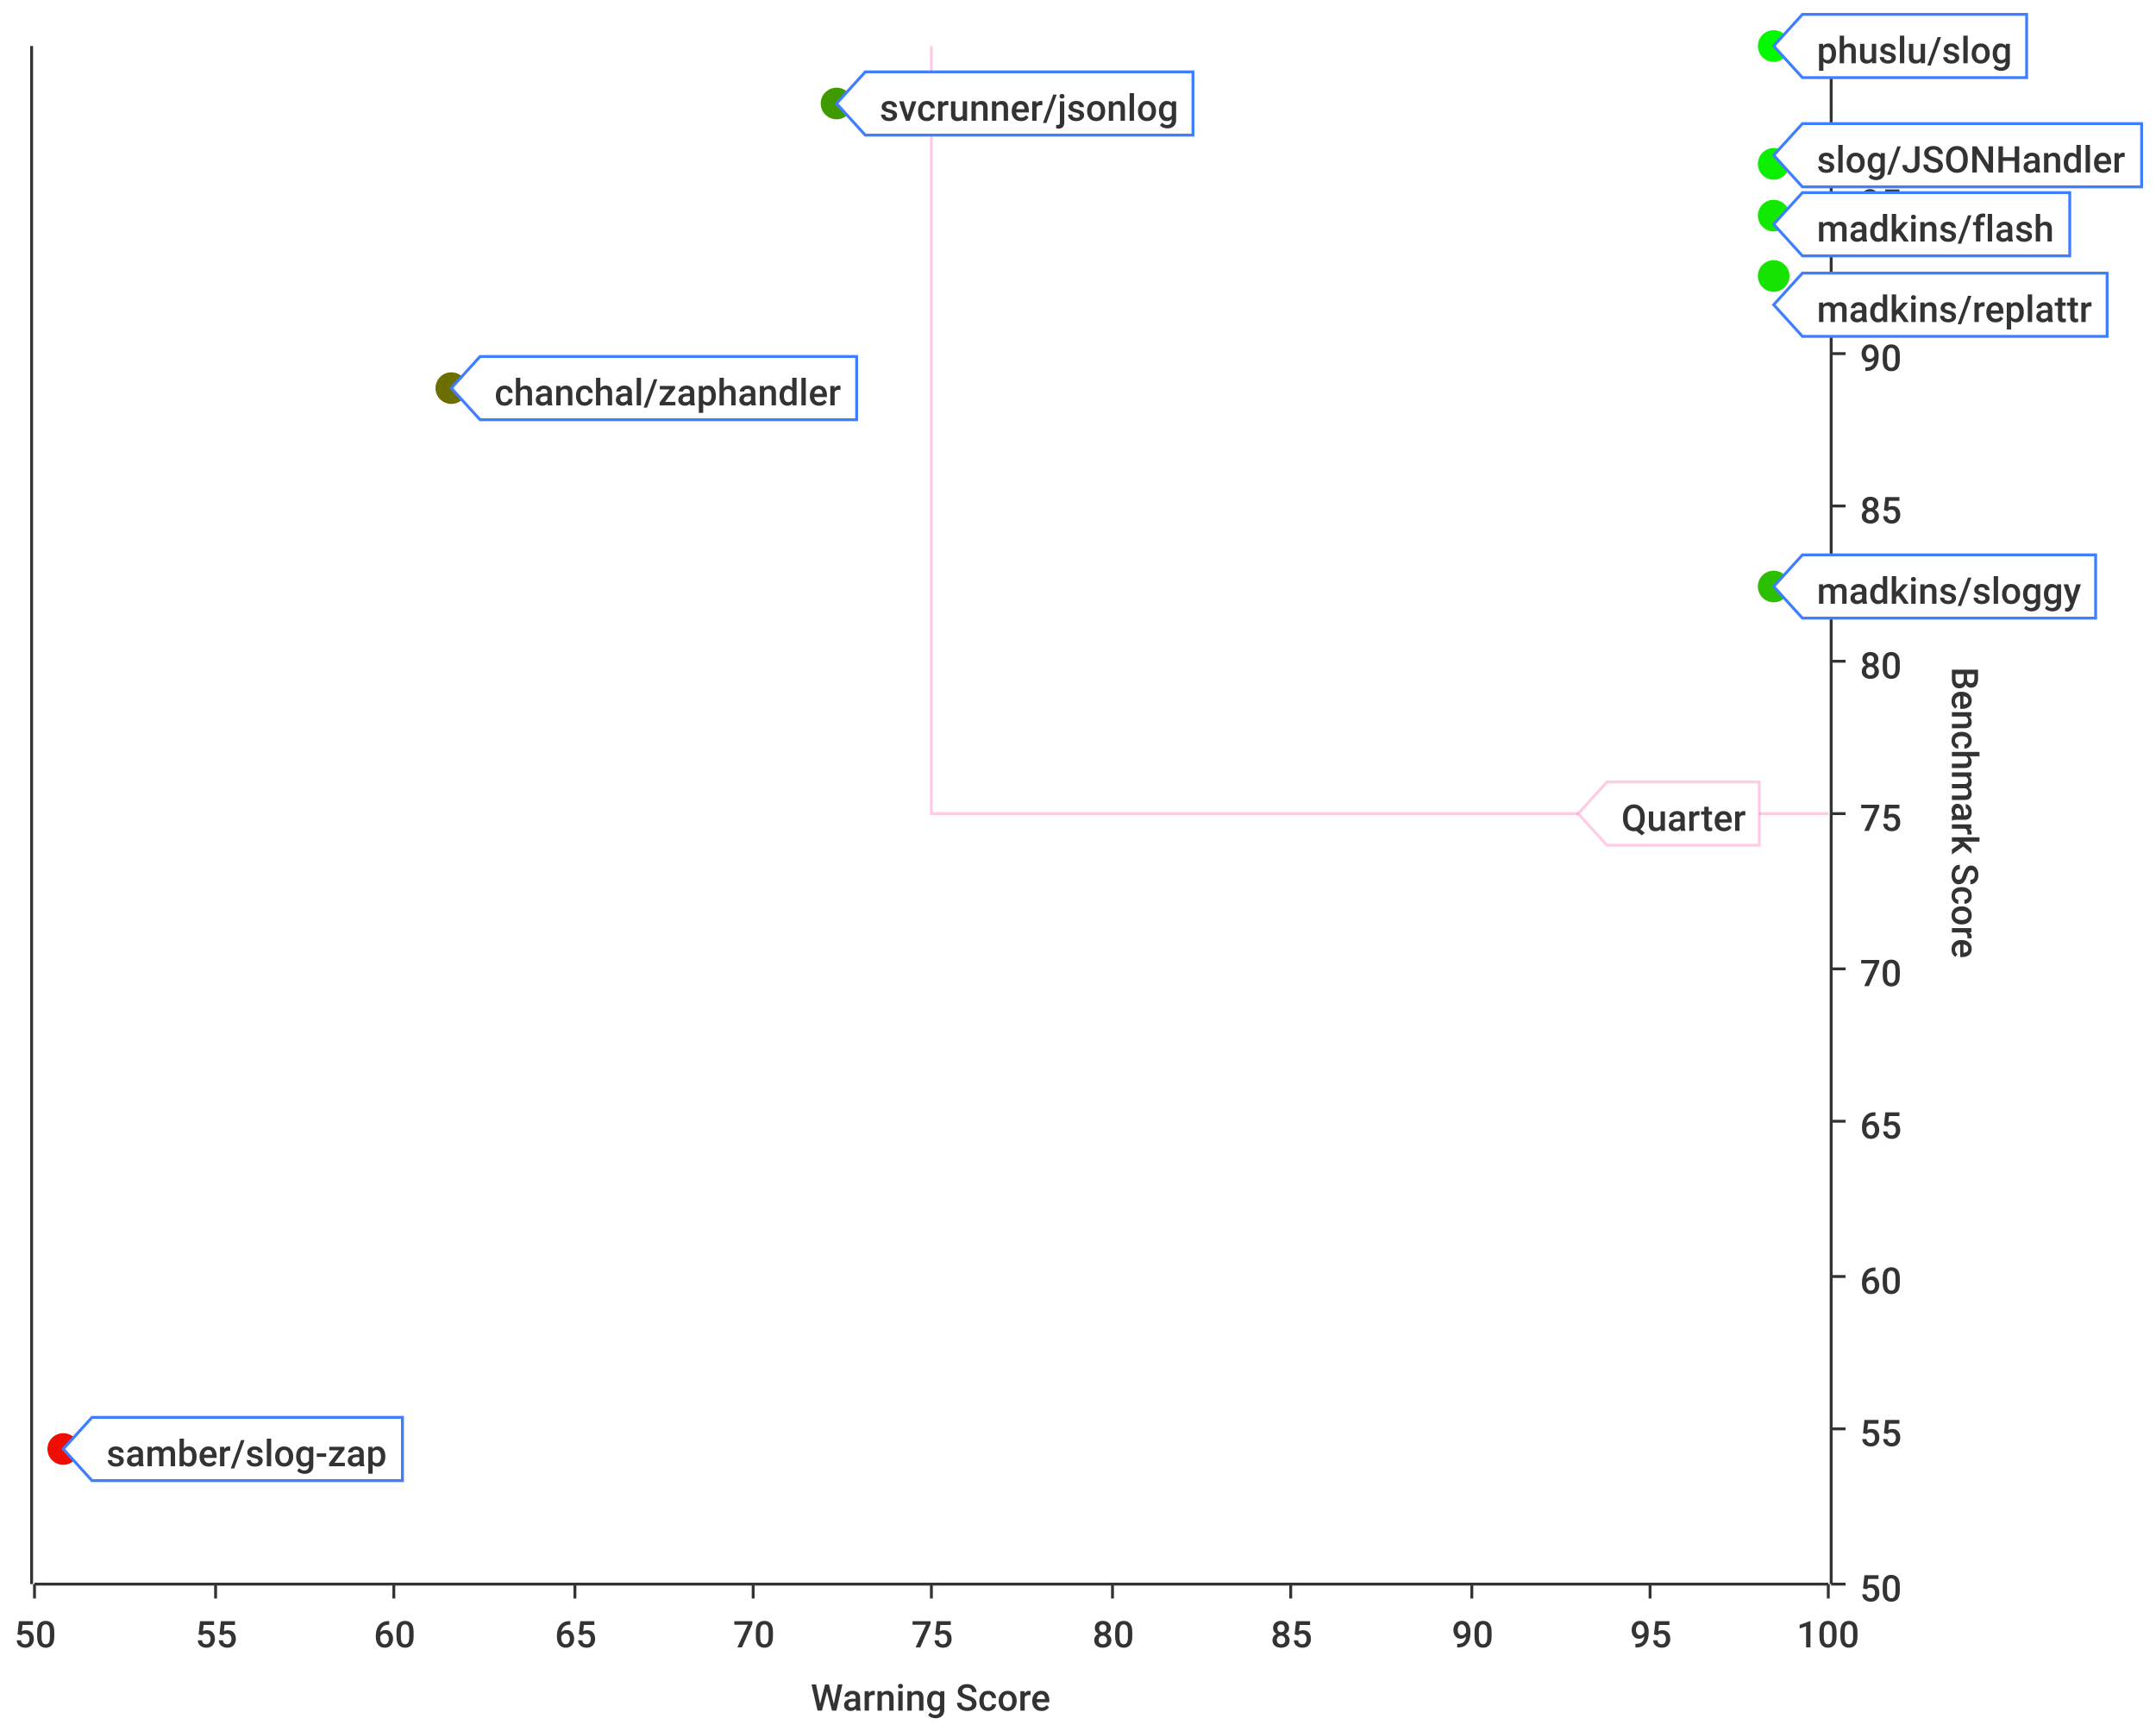
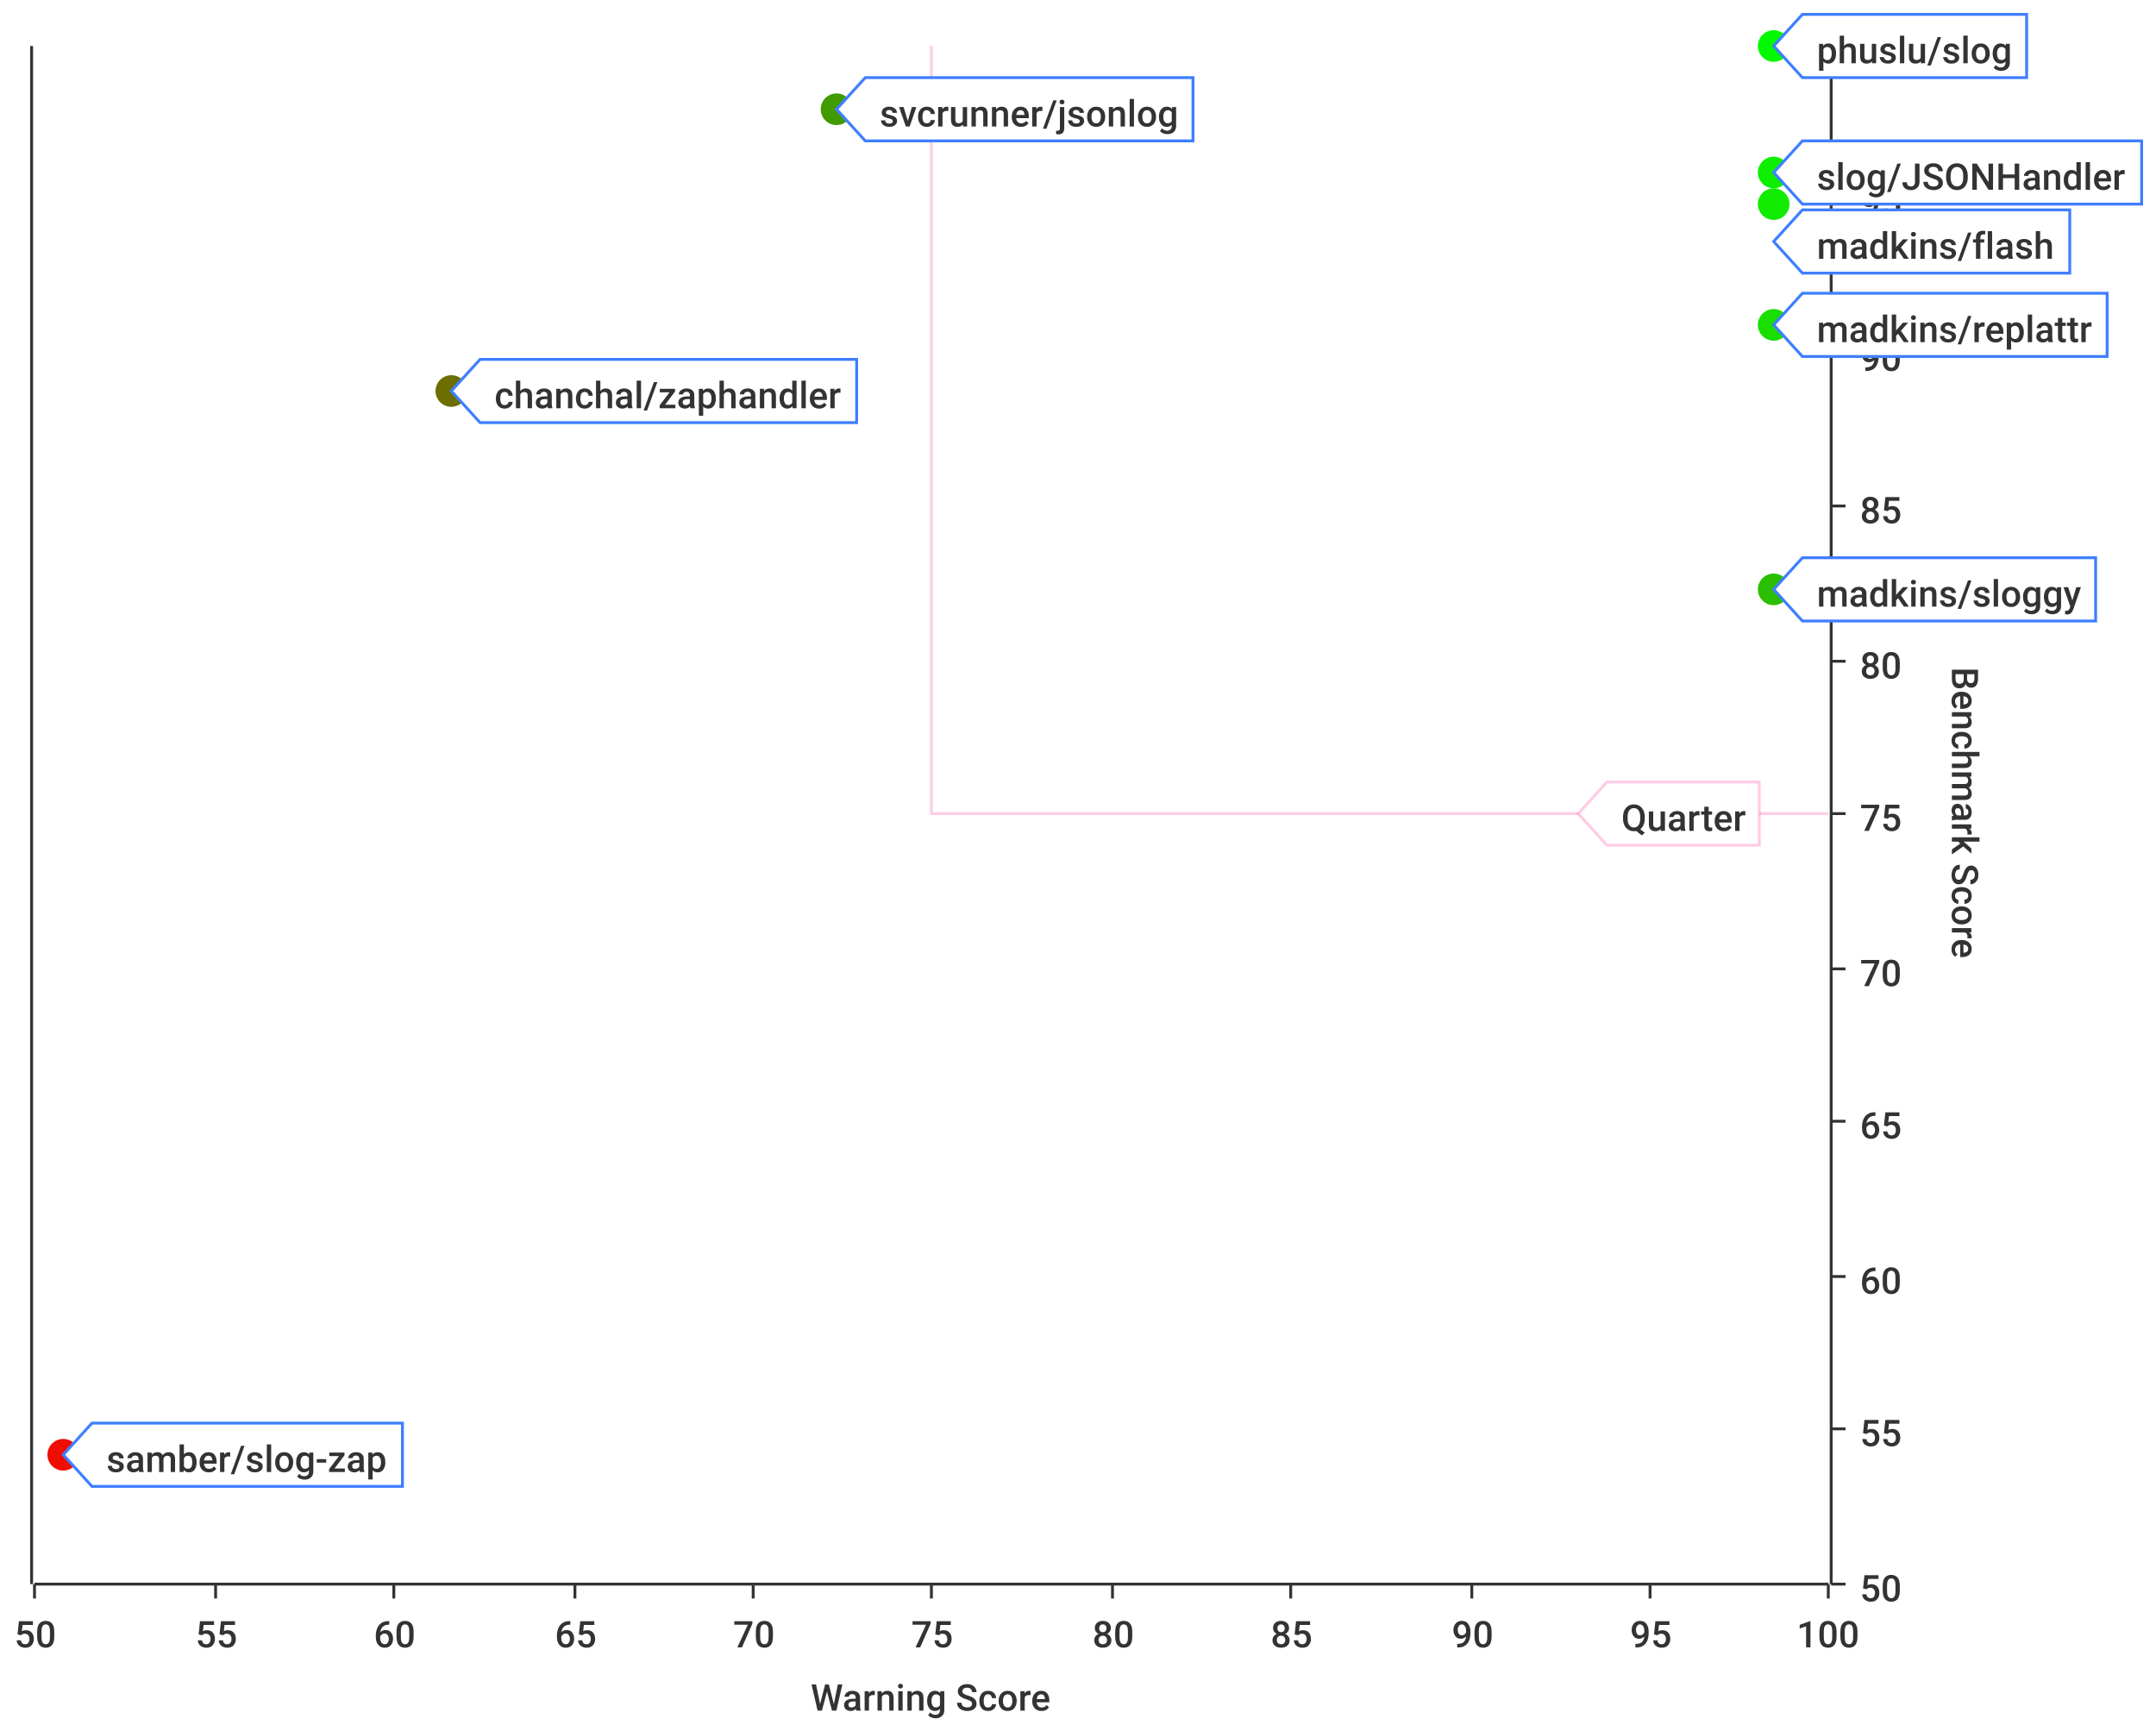
<svg xmlns="http://www.w3.org/2000/svg" width="750" height="600">\n<path d="M 0 0 L 750 0 L 750 600 L 0 600 L 0 0" style="stroke-width:0;stroke:rgba(255,255,255,1.0);fill:rgba(255,255,255,1.0)" />
  <path d="M 12 16 L 636 16 L 636 551 L 12 551 L 12 16" style="stroke-width:0;stroke:rgba(255,255,255,1.0);fill:rgba(255,255,255,1.0)" />
  <path d="M 12 551 L 636 551" style="stroke-width:1;stroke:rgba(51,51,51,1.0);fill:none" />
  <path d="M 12 551 L 12 556" style="stroke-width:1;stroke:rgba(51,51,51,1.0);fill:none" />
  <text x="5" y="573" style="stroke-width:0;stroke:none;fill:rgba(51,51,51,1.0);font-size:12.8px;font-family:'Roboto Medium',sans-serif">50</text>
  <path d="M 75 551 L 75 556" style="stroke-width:1;stroke:rgba(51,51,51,1.0);fill:none" />
  <text x="68" y="573" style="stroke-width:0;stroke:none;fill:rgba(51,51,51,1.0);font-size:12.8px;font-family:'Roboto Medium',sans-serif">55</text>
  <path d="M 137 551 L 137 556" style="stroke-width:1;stroke:rgba(51,51,51,1.0);fill:none" />
  <text x="130" y="573" style="stroke-width:0;stroke:none;fill:rgba(51,51,51,1.0);font-size:12.8px;font-family:'Roboto Medium',sans-serif">60</text>
  <path d="M 200 551 L 200 556" style="stroke-width:1;stroke:rgba(51,51,51,1.0);fill:none" />
  <text x="193" y="573" style="stroke-width:0;stroke:none;fill:rgba(51,51,51,1.0);font-size:12.8px;font-family:'Roboto Medium',sans-serif">65</text>
  <path d="M 262 551 L 262 556" style="stroke-width:1;stroke:rgba(51,51,51,1.0);fill:none" />
  <text x="255" y="573" style="stroke-width:0;stroke:none;fill:rgba(51,51,51,1.0);font-size:12.8px;font-family:'Roboto Medium',sans-serif">70</text>
  <path d="M 324 551 L 324 556" style="stroke-width:1;stroke:rgba(51,51,51,1.0);fill:none" />
  <text x="317" y="573" style="stroke-width:0;stroke:none;fill:rgba(51,51,51,1.0);font-size:12.8px;font-family:'Roboto Medium',sans-serif">75</text>
  <path d="M 387 551 L 387 556" style="stroke-width:1;stroke:rgba(51,51,51,1.0);fill:none" />
  <text x="380" y="573" style="stroke-width:0;stroke:none;fill:rgba(51,51,51,1.0);font-size:12.8px;font-family:'Roboto Medium',sans-serif">80</text>
  <path d="M 449 551 L 449 556" style="stroke-width:1;stroke:rgba(51,51,51,1.0);fill:none" />
  <text x="442" y="573" style="stroke-width:0;stroke:none;fill:rgba(51,51,51,1.0);font-size:12.8px;font-family:'Roboto Medium',sans-serif">85</text>
  <path d="M 512 551 L 512 556" style="stroke-width:1;stroke:rgba(51,51,51,1.0);fill:none" />
  <text x="505" y="573" style="stroke-width:0;stroke:none;fill:rgba(51,51,51,1.0);font-size:12.8px;font-family:'Roboto Medium',sans-serif">90</text>
  <path d="M 574 551 L 574 556" style="stroke-width:1;stroke:rgba(51,51,51,1.0);fill:none" />
  <text x="567" y="573" style="stroke-width:0;stroke:none;fill:rgba(51,51,51,1.0);font-size:12.8px;font-family:'Roboto Medium',sans-serif">95</text>
  <path d="M 636 551 L 636 556" style="stroke-width:1;stroke:rgba(51,51,51,1.0);fill:none" />
  <text x="625" y="573" style="stroke-width:0;stroke:none;fill:rgba(51,51,51,1.0);font-size:12.8px;font-family:'Roboto Medium',sans-serif">100</text>
  <text x="282" y="595" style="stroke-width:0;stroke:none;fill:rgba(51,51,51,1.0);font-size:12.8px;font-family:'Roboto Medium',sans-serif">Warning Score</text>
  <path d="M 75 551 L 75 16" style="stroke-width:0;stroke:none;fill:none" />
  <path d="M 137 551 L 137 16" style="stroke-width:0;stroke:none;fill:none" />
  <path d="M 200 551 L 200 16" style="stroke-width:0;stroke:none;fill:none" />
  <path d="M 262 551 L 262 16" style="stroke-width:0;stroke:none;fill:none" />
  <path d="M 324 551 L 324 16" style="stroke-width:0;stroke:none;fill:none" />
  <path d="M 387 551 L 387 16" style="stroke-width:0;stroke:none;fill:none" />
  <path d="M 449 551 L 449 16" style="stroke-width:0;stroke:none;fill:none" />
  <path d="M 512 551 L 512 16" style="stroke-width:0;stroke:none;fill:none" />
  <path d="M 574 551 L 574 16" style="stroke-width:0;stroke:none;fill:none" />
  <path d="M 637 551 L 637 16" style="stroke-width:1;stroke:rgba(51,51,51,1.0);fill:none" />
  <path d="M 637 551 L 642 551" style="stroke-width:1;stroke:rgba(51,51,51,1.0);fill:none" />
  <text x="647" y="557" style="stroke-width:0;stroke:none;fill:rgba(51,51,51,1.0);font-size:12.8px;font-family:'Roboto Medium',sans-serif">50</text>
  <path d="M 637 497 L 642 497" style="stroke-width:1;stroke:rgba(51,51,51,1.0);fill:none" />
  <text x="647" y="503" style="stroke-width:0;stroke:none;fill:rgba(51,51,51,1.0);font-size:12.8px;font-family:'Roboto Medium',sans-serif">55</text>
  <path d="M 637 444 L 642 444" style="stroke-width:1;stroke:rgba(51,51,51,1.0);fill:none" />
  <text x="647" y="450" style="stroke-width:0;stroke:none;fill:rgba(51,51,51,1.0);font-size:12.8px;font-family:'Roboto Medium',sans-serif">60</text>
  <path d="M 637 390 L 642 390" style="stroke-width:1;stroke:rgba(51,51,51,1.0);fill:none" />
  <text x="647" y="396" style="stroke-width:0;stroke:none;fill:rgba(51,51,51,1.0);font-size:12.8px;font-family:'Roboto Medium',sans-serif">65</text>
  <path d="M 637 337 L 642 337" style="stroke-width:1;stroke:rgba(51,51,51,1.0);fill:none" />
  <text x="647" y="343" style="stroke-width:0;stroke:none;fill:rgba(51,51,51,1.0);font-size:12.8px;font-family:'Roboto Medium',sans-serif">70</text>
  <path d="M 637 283 L 642 283" style="stroke-width:1;stroke:rgba(51,51,51,1.0);fill:none" />
  <text x="647" y="289" style="stroke-width:0;stroke:none;fill:rgba(51,51,51,1.0);font-size:12.8px;font-family:'Roboto Medium',sans-serif">75</text>
  <path d="M 637 230 L 642 230" style="stroke-width:1;stroke:rgba(51,51,51,1.0);fill:none" />
  <text x="647" y="236" style="stroke-width:0;stroke:none;fill:rgba(51,51,51,1.0);font-size:12.8px;font-family:'Roboto Medium',sans-serif">80</text>
  <path d="M 637 176 L 642 176" style="stroke-width:1;stroke:rgba(51,51,51,1.0);fill:none" />
  <text x="647" y="182" style="stroke-width:0;stroke:none;fill:rgba(51,51,51,1.0);font-size:12.8px;font-family:'Roboto Medium',sans-serif">85</text>
  <path d="M 637 123 L 642 123" style="stroke-width:1;stroke:rgba(51,51,51,1.0);fill:none" />
  <text x="647" y="129" style="stroke-width:0;stroke:none;fill:rgba(51,51,51,1.0);font-size:12.8px;font-family:'Roboto Medium',sans-serif">90</text>
  <path d="M 637 69 L 642 69" style="stroke-width:1;stroke:rgba(51,51,51,1.0);fill:none" />
  <text x="647" y="75" style="stroke-width:0;stroke:none;fill:rgba(51,51,51,1.0);font-size:12.8px;font-family:'Roboto Medium',sans-serif">95</text>
  <path d="M 637 16 L 642 16" style="stroke-width:1;stroke:rgba(51,51,51,1.0);fill:none" />
  <text x="647" y="22" style="stroke-width:0;stroke:none;fill:rgba(51,51,51,1.0);font-size:12.8px;font-family:'Roboto Medium',sans-serif">100</text>
  <text x="679" y="232" style="stroke-width:0;stroke:none;fill:rgba(51,51,51,1.0);font-size:12.8px;font-family:'Roboto Medium',sans-serif" transform="rotate(90.00,679,232)">Benchmark Score</text>
  <path d="M 12 1086 L 636 1086" style="stroke-width:0;stroke:none;fill:none" />
  <path d="M 12 497 L 636 497" style="stroke-width:0;stroke:none;fill:none" />
  <path d="M 12 444 L 636 444" style="stroke-width:0;stroke:none;fill:none" />
  <path d="M 12 390 L 636 390" style="stroke-width:0;stroke:none;fill:none" />
  <path d="M 12 337 L 636 337" style="stroke-width:0;stroke:none;fill:none" />
  <path d="M 12 283 L 636 283" style="stroke-width:0;stroke:none;fill:none" />
  <path d="M 12 230 L 636 230" style="stroke-width:0;stroke:none;fill:none" />
  <path d="M 12 176 L 636 176" style="stroke-width:0;stroke:none;fill:none" />
  <path d="M 12 123 L 636 123" style="stroke-width:0;stroke:none;fill:none" />
  <path d="M 12 69 L 636 69" style="stroke-width:0;stroke:none;fill:none" />
  <path d="M 11 551 L 11 16" style="stroke-width:1;stroke:rgba(51,51,51,1.0);fill:none" />
  <path d="M 11 -9223372036854775257 L 6 -9223372036854775257" style="stroke-width:1;stroke:rgba(51,51,51,1.0);fill:none" />
  <text x="-25" y="-9223372036854775251" style="stroke-width:0;stroke:none;fill:rgba(51,51,51,1.0);font-size:12.8px;font-family:'Roboto Medium',sans-serif">0.00</text>
  <path d="M 11 -9223372036854775257 L 6 -9223372036854775257" style="stroke-width:1;stroke:rgba(51,51,51,1.0);fill:none" />
  <text x="-25" y="-9223372036854775251" style="stroke-width:0;stroke:none;fill:rgba(51,51,51,1.0);font-size:12.8px;font-family:'Roboto Medium',sans-serif">0.00</text>
  <path d="M 11 -9223372036854775257 L 6 -9223372036854775257" style="stroke-width:1;stroke:rgba(51,51,51,1.0);fill:none" />
  <text x="-25" y="-9223372036854775251" style="stroke-width:0;stroke:none;fill:rgba(51,51,51,1.0);font-size:12.8px;font-family:'Roboto Medium',sans-serif">0.00</text>
  <path d="M 11 -9223372036854775257 L 6 -9223372036854775257" style="stroke-width:1;stroke:rgba(51,51,51,1.0);fill:none" />
  <text x="-25" y="-9223372036854775251" style="stroke-width:0;stroke:none;fill:rgba(51,51,51,1.0);font-size:12.8px;font-family:'Roboto Medium',sans-serif">0.00</text>
  <path d="M 11 -9223372036854775257 L 6 -9223372036854775257" style="stroke-width:1;stroke:rgba(51,51,51,1.0);fill:none" />
  <text x="-25" y="-9223372036854775251" style="stroke-width:0;stroke:none;fill:rgba(51,51,51,1.0);font-size:12.8px;font-family:'Roboto Medium',sans-serif">0.00</text>
  <path d="M 11 -9223372036854775257 L 6 -9223372036854775257" style="stroke-width:1;stroke:rgba(51,51,51,1.0);fill:none" />
  <text x="-25" y="-9223372036854775251" style="stroke-width:0;stroke:none;fill:rgba(51,51,51,1.0);font-size:12.8px;font-family:'Roboto Medium',sans-serif">0.00</text>
  <path d="M 11 -9223372036854775257 L 6 -9223372036854775257" style="stroke-width:1;stroke:rgba(51,51,51,1.0);fill:none" />
  <text x="-25" y="-9223372036854775251" style="stroke-width:0;stroke:none;fill:rgba(51,51,51,1.0);font-size:12.8px;font-family:'Roboto Medium',sans-serif">0.00</text>
  <path d="M 11 -9223372036854775257 L 6 -9223372036854775257" style="stroke-width:1;stroke:rgba(51,51,51,1.0);fill:none" />
  <text x="-25" y="-9223372036854775251" style="stroke-width:0;stroke:none;fill:rgba(51,51,51,1.0);font-size:12.8px;font-family:'Roboto Medium',sans-serif">0.00</text>
  <path d="M 11 -9223372036854775257 L 6 -9223372036854775257" style="stroke-width:1;stroke:rgba(51,51,51,1.0);fill:none" />
  <text x="-25" y="-9223372036854775251" style="stroke-width:0;stroke:none;fill:rgba(51,51,51,1.0);font-size:12.8px;font-family:'Roboto Medium',sans-serif">0.00</text>
  <path d="M 11 -9223372036854775257 L 6 -9223372036854775257" style="stroke-width:1;stroke:rgba(51,51,51,1.0);fill:none" />
  <text x="-25" y="-9223372036854775251" style="stroke-width:0;stroke:none;fill:rgba(51,51,51,1.0);font-size:12.8px;font-family:'Roboto Medium',sans-serif">0.00</text>
  <path d="M 11 -9223372036854775257 L 6 -9223372036854775257" style="stroke-width:1;stroke:rgba(51,51,51,1.0);fill:none" />
  <text x="-25" y="-9223372036854775251" style="stroke-width:0;stroke:none;fill:rgba(51,51,51,1.0);font-size:12.8px;font-family:'Roboto Medium',sans-serif">0.00</text>
  <path d="M 11 -9223372036854775257 L 6 -9223372036854775257" style="stroke-width:1;stroke:rgba(51,51,51,1.0);fill:none" />
  <text x="-25" y="-9223372036854775251" style="stroke-width:0;stroke:none;fill:rgba(51,51,51,1.0);font-size:12.8px;font-family:'Roboto Medium',sans-serif">0.00</text>
  <path d="M 11 -9223372036854775257 L 6 -9223372036854775257" style="stroke-width:1;stroke:rgba(51,51,51,1.0);fill:none" />
  <text x="-25" y="-9223372036854775251" style="stroke-width:0;stroke:none;fill:rgba(51,51,51,1.0);font-size:12.8px;font-family:'Roboto Medium',sans-serif">0.00</text>
  <path d="M 11 -9223372036854775257 L 6 -9223372036854775257" style="stroke-width:1;stroke:rgba(51,51,51,1.0);fill:none" />
  <text x="-25" y="-9223372036854775251" style="stroke-width:0;stroke:none;fill:rgba(51,51,51,1.0);font-size:12.8px;font-family:'Roboto Medium',sans-serif">0.00</text>
  <path d="M 11 -9223372036854775257 L 6 -9223372036854775257" style="stroke-width:1;stroke:rgba(51,51,51,1.0);fill:none" />
  <text x="-25" y="-9223372036854775251" style="stroke-width:0;stroke:none;fill:rgba(51,51,51,1.0);font-size:12.8px;font-family:'Roboto Medium',sans-serif">0.00</text>
  <path d="M 12 -9223372036854775257 L 636 -9223372036854775257" style="stroke-width:0;stroke:none;fill:none" />
  <path d="M 12 -9223372036854775257 L 636 -9223372036854775257" style="stroke-width:0;stroke:none;fill:none" />
  <path d="M 12 -9223372036854775257 L 636 -9223372036854775257" style="stroke-width:0;stroke:none;fill:none" />
  <path d="M 12 -9223372036854775257 L 636 -9223372036854775257" style="stroke-width:0;stroke:none;fill:none" />
  <path d="M 12 -9223372036854775257 L 636 -9223372036854775257" style="stroke-width:0;stroke:none;fill:none" />
  <path d="M 12 -9223372036854775257 L 636 -9223372036854775257" style="stroke-width:0;stroke:none;fill:none" />
  <path d="M 12 -9223372036854775257 L 636 -9223372036854775257" style="stroke-width:0;stroke:none;fill:none" />
  <path d="M 12 -9223372036854775257 L 636 -9223372036854775257" style="stroke-width:0;stroke:none;fill:none" />
  <path d="M 12 -9223372036854775257 L 636 -9223372036854775257" style="stroke-width:0;stroke:none;fill:none" />
  <path d="M 12 -9223372036854775257 L 636 -9223372036854775257" style="stroke-width:0;stroke:none;fill:none" />
  <path d="M 12 -9223372036854775257 L 636 -9223372036854775257" style="stroke-width:0;stroke:none;fill:none" />
  <path d="M 12 -9223372036854775257 L 636 -9223372036854775257" style="stroke-width:0;stroke:none;fill:none" />
  <path d="M 12 -9223372036854775257 L 636 -9223372036854775257" style="stroke-width:0;stroke:none;fill:none" />
  <path d="M 12 -9223372036854775257 L 636 -9223372036854775257" style="stroke-width:0;stroke:none;fill:none" />
  <path d="M 324 16 L 324 283 L 636 283" style="stroke-width:1;stroke:rgba(255,0,127,0.2);fill:none" />
  <path d="M 549 283 L 559 272 L 612 272 L 612 294 L 559 294 L 549 283 Z" style="stroke-width:1;stroke:rgba(255,0,127,0.2);fill:rgba(255,255,255,1.0)" />
  <text x="564" y="289" style="stroke-width:0;stroke:none;fill:rgba(51,51,51,1.0);font-size:12.8px;font-family:'Roboto Medium',sans-serif">Quarter</text>
-   <circle cx="617" cy="96" r="5" style="stroke-width:1;stroke:rgba(22,227,0,1.0);fill:rgba(22,227,0,1.0)" />
-   <path d="" style="stroke-width:1;stroke:rgba(22,227,0,1.0);fill:rgba(22,227,0,1.0)" />
+   <circle cx="291" cy="38" r="5" style="stroke-width:1;stroke:rgba(64,154,0,1.0);fill:rgba(64,154,0,1.0)" />
+   <path d="" style="stroke-width:1;stroke:rgba(64,154,0,1.0);fill:rgba(64,154,0,1.0)" />
+   <circle cx="617" cy="205" r="5" style="stroke-width:1;stroke:rgba(44,190,0,1.0);fill:rgba(44,190,0,1.0)" />
+   <path d="" style="stroke-width:1;stroke:rgba(44,190,0,1.0);fill:rgba(44,190,0,1.0)" />
+   <circle cx="617" cy="60" r="5" style="stroke-width:1;stroke:rgba(14,239,0,1.0);fill:rgba(14,239,0,1.0)" />
+   <path d="" style="stroke-width:1;stroke:rgba(14,239,0,1.0);fill:rgba(14,239,0,1.0)" />
  <circle cx="617" cy="16" r="5" style="stroke-width:1;stroke:rgba(3,249,0,1.0);fill:rgba(3,249,0,1.0)" />
  <path d="" style="stroke-width:1;stroke:rgba(3,249,0,1.0);fill:rgba(3,249,0,1.0)" />
-   <circle cx="617" cy="204" r="5" style="stroke-width:1;stroke:rgba(44,191,0,1.0);fill:rgba(44,191,0,1.0)" />
-   <path d="" style="stroke-width:1;stroke:rgba(44,191,0,1.0);fill:rgba(44,191,0,1.0)" />
-   <circle cx="22" cy="504" r="5" style="stroke-width:1;stroke:rgba(239,12,0,1.0);fill:rgba(239,12,0,1.0)" />
+   <circle cx="22" cy="506" r="5" style="stroke-width:1;stroke:rgba(239,12,0,1.0);fill:rgba(239,12,0,1.0)" />
  <path d="" style="stroke-width:1;stroke:rgba(239,12,0,1.0);fill:rgba(239,12,0,1.0)" />
-   <circle cx="617" cy="57" r="5" style="stroke-width:1;stroke:rgba(13,239,0,1.0);fill:rgba(13,239,0,1.0)" />
-   <path d="" style="stroke-width:1;stroke:rgba(13,239,0,1.0);fill:rgba(13,239,0,1.0)" />
-   <circle cx="291" cy="36" r="5" style="stroke-width:1;stroke:rgba(63,154,0,1.0);fill:rgba(63,154,0,1.0)" />
-   <path d="" style="stroke-width:1;stroke:rgba(63,154,0,1.0);fill:rgba(63,154,0,1.0)" />
-   <circle cx="157" cy="135" r="5" style="stroke-width:1;stroke:rgba(108,110,0,1.0);fill:rgba(108,110,0,1.0)" />
-   <path d="" style="stroke-width:1;stroke:rgba(108,110,0,1.0);fill:rgba(108,110,0,1.0)" />
-   <circle cx="617" cy="75" r="5" style="stroke-width:1;stroke:rgba(17,234,0,1.0);fill:rgba(17,234,0,1.0)" />
-   <path d="" style="stroke-width:1;stroke:rgba(17,234,0,1.0);fill:rgba(17,234,0,1.0)" />
-   <path d="M 617 106 L 627 95 L 733 95 L 733 117 L 627 117 L 617 106 Z" style="stroke-width:1;stroke:rgba(63,127,255,1.0);fill:rgba(255,255,255,1.0)" />
-   <text x="632" y="112" style="stroke-width:0;stroke:none;fill:rgba(51,51,51,1.0);font-size:12.8px;font-family:'Roboto Medium',sans-serif">madkins/replattr</text>
+   <circle cx="157" cy="136" r="5" style="stroke-width:1;stroke:rgba(109,110,0,1.0);fill:rgba(109,110,0,1.0)" />
+   <path d="" style="stroke-width:1;stroke:rgba(109,110,0,1.0);fill:rgba(109,110,0,1.0)" />
+   <circle cx="617" cy="71" r="5" style="stroke-width:1;stroke:rgba(17,235,0,1.0);fill:rgba(17,235,0,1.0)" />
+   <path d="" style="stroke-width:1;stroke:rgba(17,235,0,1.0);fill:rgba(17,235,0,1.0)" />
+   <circle cx="617" cy="113" r="5" style="stroke-width:1;stroke:rgba(26,221,0,1.0);fill:rgba(26,221,0,1.0)" />
+   <path d="" style="stroke-width:1;stroke:rgba(26,221,0,1.0);fill:rgba(26,221,0,1.0)" />
+   <path d="M 291 38 L 301 27 L 415 27 L 415 49 L 301 49 L 291 38 Z" style="stroke-width:1;stroke:rgba(63,127,255,1.0);fill:rgba(255,255,255,1.0)" />
+   <text x="306" y="44" style="stroke-width:0;stroke:none;fill:rgba(51,51,51,1.0);font-size:12.8px;font-family:'Roboto Medium',sans-serif">svcrunner/jsonlog</text>
+   <path d="M 617 205 L 627 194 L 729 194 L 729 216 L 627 216 L 617 205 Z" style="stroke-width:1;stroke:rgba(63,127,255,1.0);fill:rgba(255,255,255,1.0)" />
+   <text x="632" y="211" style="stroke-width:0;stroke:none;fill:rgba(51,51,51,1.0);font-size:12.8px;font-family:'Roboto Medium',sans-serif">madkins/sloggy</text>
+   <path d="M 617 60 L 627 49 L 745 49 L 745 71 L 627 71 L 617 60 Z" style="stroke-width:1;stroke:rgba(63,127,255,1.0);fill:rgba(255,255,255,1.0)" />
+   <text x="632" y="66" style="stroke-width:0;stroke:none;fill:rgba(51,51,51,1.0);font-size:12.8px;font-family:'Roboto Medium',sans-serif">slog/JSONHandler</text>
  <path d="M 617 16 L 627 5 L 705 5 L 705 27 L 627 27 L 617 16 Z" style="stroke-width:1;stroke:rgba(63,127,255,1.0);fill:rgba(255,255,255,1.0)" />
  <text x="632" y="22" style="stroke-width:0;stroke:none;fill:rgba(51,51,51,1.0);font-size:12.8px;font-family:'Roboto Medium',sans-serif">phuslu/slog</text>
-   <path d="M 617 204 L 627 193 L 729 193 L 729 215 L 627 215 L 617 204 Z" style="stroke-width:1;stroke:rgba(63,127,255,1.0);fill:rgba(255,255,255,1.0)" />
-   <text x="632" y="210" style="stroke-width:0;stroke:none;fill:rgba(51,51,51,1.0);font-size:12.8px;font-family:'Roboto Medium',sans-serif">madkins/sloggy</text>
-   <path d="M 22 504 L 32 493 L 140 493 L 140 515 L 32 515 L 22 504 Z" style="stroke-width:1;stroke:rgba(63,127,255,1.0);fill:rgba(255,255,255,1.0)" />
-   <text x="37" y="510" style="stroke-width:0;stroke:none;fill:rgba(51,51,51,1.0);font-size:12.8px;font-family:'Roboto Medium',sans-serif">samber/slog-zap</text>
-   <path d="M 617 54 L 627 43 L 745 43 L 745 65 L 627 65 L 617 54 Z" style="stroke-width:1;stroke:rgba(63,127,255,1.0);fill:rgba(255,255,255,1.0)" />
-   <text x="632" y="60" style="stroke-width:0;stroke:none;fill:rgba(51,51,51,1.0);font-size:12.8px;font-family:'Roboto Medium',sans-serif">slog/JSONHandler</text>
-   <path d="M 291 36 L 301 25 L 415 25 L 415 47 L 301 47 L 291 36 Z" style="stroke-width:1;stroke:rgba(63,127,255,1.0);fill:rgba(255,255,255,1.0)" />
-   <text x="306" y="42" style="stroke-width:0;stroke:none;fill:rgba(51,51,51,1.0);font-size:12.8px;font-family:'Roboto Medium',sans-serif">svcrunner/jsonlog</text>
-   <path d="M 157 135 L 167 124 L 298 124 L 298 146 L 167 146 L 157 135 Z" style="stroke-width:1;stroke:rgba(63,127,255,1.0);fill:rgba(255,255,255,1.0)" />
-   <text x="172" y="141" style="stroke-width:0;stroke:none;fill:rgba(51,51,51,1.0);font-size:12.8px;font-family:'Roboto Medium',sans-serif">chanchal/zaphandler</text>
-   <path d="M 617 78 L 627 67 L 720 67 L 720 89 L 627 89 L 617 78 Z" style="stroke-width:1;stroke:rgba(63,127,255,1.0);fill:rgba(255,255,255,1.0)" />
-   <text x="632" y="84" style="stroke-width:0;stroke:none;fill:rgba(51,51,51,1.0);font-size:12.8px;font-family:'Roboto Medium',sans-serif">madkins/flash</text>
+   <path d="M 22 506 L 32 495 L 140 495 L 140 517 L 32 517 L 22 506 Z" style="stroke-width:1;stroke:rgba(63,127,255,1.0);fill:rgba(255,255,255,1.0)" />
+   <text x="37" y="512" style="stroke-width:0;stroke:none;fill:rgba(51,51,51,1.0);font-size:12.8px;font-family:'Roboto Medium',sans-serif">samber/slog-zap</text>
+   <path d="M 157 136 L 167 125 L 298 125 L 298 147 L 167 147 L 157 136 Z" style="stroke-width:1;stroke:rgba(63,127,255,1.0);fill:rgba(255,255,255,1.0)" />
+   <text x="172" y="142" style="stroke-width:0;stroke:none;fill:rgba(51,51,51,1.0);font-size:12.8px;font-family:'Roboto Medium',sans-serif">chanchal/zaphandler</text>
+   <path d="M 617 84 L 627 73 L 720 73 L 720 95 L 627 95 L 617 84 Z" style="stroke-width:1;stroke:rgba(63,127,255,1.0);fill:rgba(255,255,255,1.0)" />
+   <text x="632" y="90" style="stroke-width:0;stroke:none;fill:rgba(51,51,51,1.0);font-size:12.8px;font-family:'Roboto Medium',sans-serif">madkins/flash</text>
+   <path d="M 617 113 L 627 102 L 733 102 L 733 124 L 627 124 L 617 113 Z" style="stroke-width:1;stroke:rgba(63,127,255,1.0);fill:rgba(255,255,255,1.0)" />
+   <text x="632" y="119" style="stroke-width:0;stroke:none;fill:rgba(51,51,51,1.0);font-size:12.8px;font-family:'Roboto Medium',sans-serif">madkins/replattr</text>
</svg>
